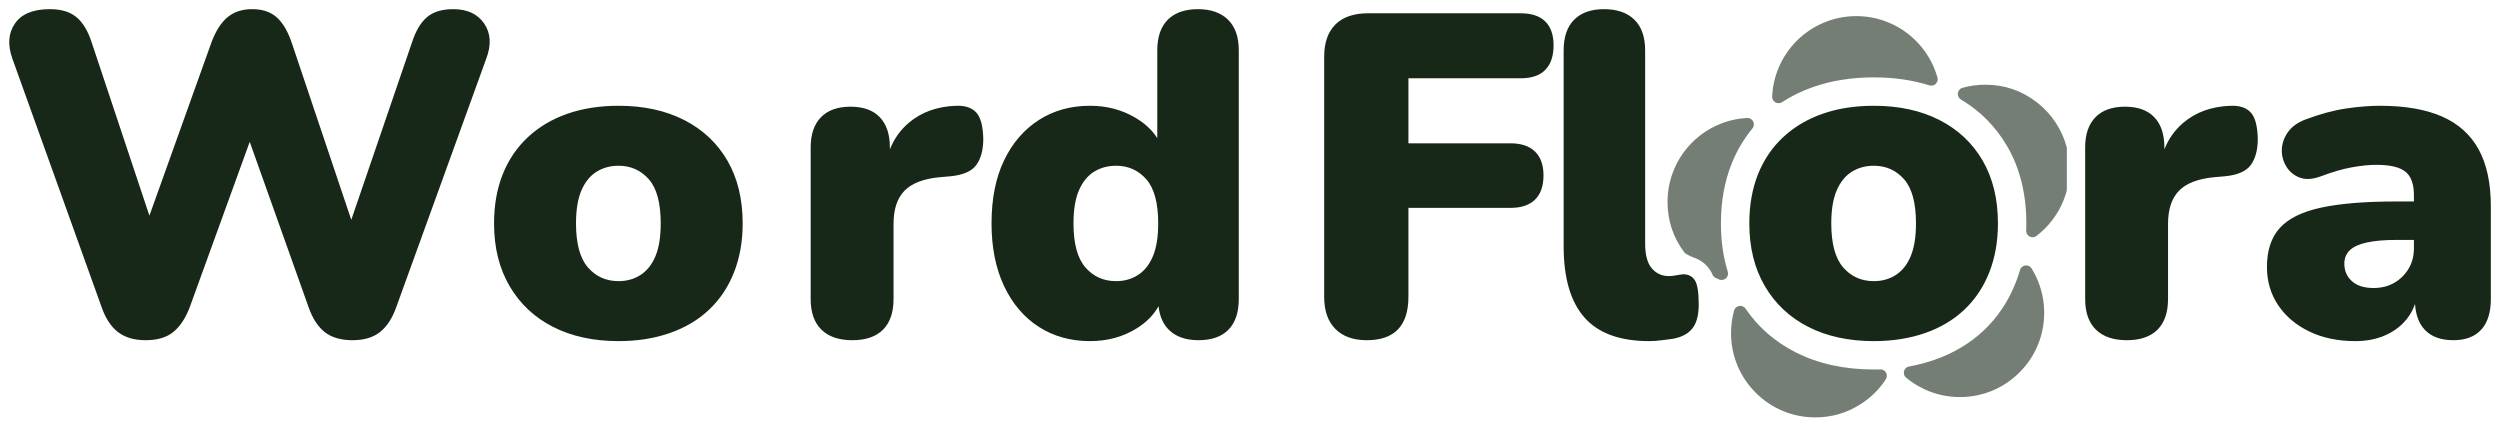
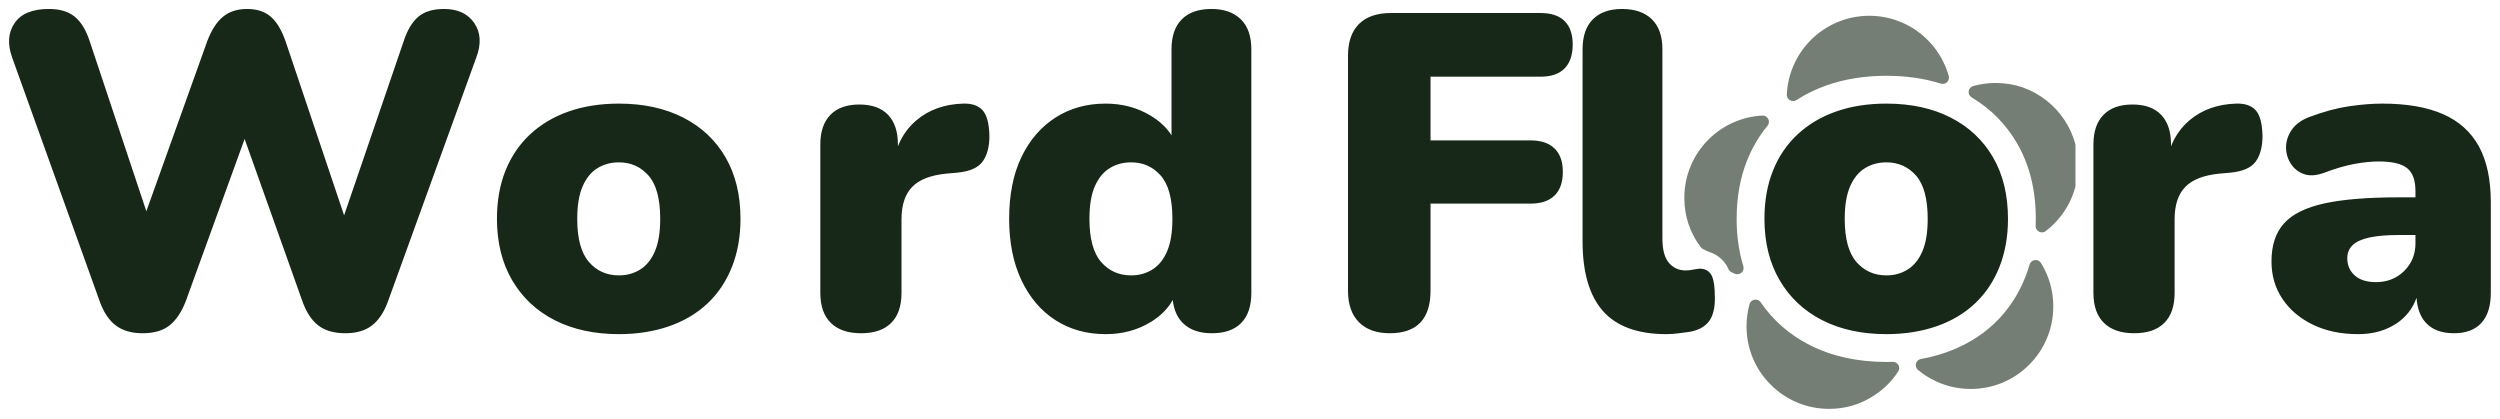
- <svg xmlns="http://www.w3.org/2000/svg" width="5460" height="932" viewBox="20 46 5460 932" role="img" aria-label="WordFlora">
-   <path fill="#182818" fill-opacity="0.6" d="M4233.7 232.4Q4178.3 215 4112.5 215Q4040 215 3980 236Q3943.1 248.9 3912 269.1Q3907.2 272.2 3901.5 271Q3895.8 269.8 3892.7 265Q3890.2 261.2 3890.4 256.7Q3891.9 223.9 3904.7 193.6Q3918.7 160.6 3944.1 135.1Q3969.6 109.7 4002.6 95.7Q4036.8 81.2 4074.2 81.2Q4108.6 81.2 4140.4 93.5Q4171.1 105.3 4195.9 127.2Q4220.5 148.9 4236.1 177.7Q4245.9 195.8 4251.4 215.3Q4253 220.9 4250.1 225.9Q4247.3 231 4241.7 232.6Q4237.7 233.7 4233.7 232.4ZM4112.5 853Q4119.6 853 4126.5 852.8Q4132.3 852.6 4136.5 856.6Q4140.7 860.6 4140.9 866.4Q4141 870.7 4138.6 874.4Q4117.8 906.5 4084.7 928Q4039.1 957.6 3984.6 957.6Q3947.2 957.6 3913 943.2Q3879.9 929.2 3854.5 903.7Q3829 878.3 3815 845.3Q3800.6 811.1 3800.6 773.6Q3800.6 748.2 3807.2 724.3Q3808.8 718.7 3813.8 715.9Q3818.9 713 3824.5 714.6Q3829.4 715.9 3832.3 720.2Q3873.8 780.9 3941.4 815.3Q4015.6 853 4112.5 853ZM4189.5 846.4Q4218 841.2 4244.3 832.1Q4307.4 810.2 4352.6 767.6Q4398.1 724.6 4422.1 663.8Q4427.6 650.2 4431.7 635.9Q4433.3 630.3 4438.4 627.5Q4443.5 624.7 4449.1 626.3Q4454.2 627.8 4457 632.4Q4466.1 646.9 4472.3 663.1Q4484.5 694.9 4484.5 729.2Q4484.5 766.7 4470.1 800.8Q4456.1 833.9 4430.6 859.3Q4405.2 884.8 4372.2 898.8Q4338 913.2 4300.5 913.2Q4259.8 913.2 4223.2 896.2Q4201.3 886.1 4183 870.9Q4178.6 867.2 4178.1 861.4Q4177.5 855.6 4181.2 851.2Q4184.5 847.3 4189.5 846.4ZM4533.5 463.4Q4523.7 499.5 4500.4 529Q4485.9 547.3 4467.7 561.2Q4463.1 564.8 4457.3 564Q4451.6 563.2 4448.1 558.6Q4445 554.6 4445.2 549.6Q4445.5 541.9 4445.5 534Q4445.5 437.3 4403.6 365.3Q4366.3 301.3 4302.7 263.3Q4297.8 260.3 4296.3 254.7Q4294.9 249.1 4297.9 244.1Q4300.8 239.3 4306.1 237.8Q4330.2 231 4355.9 231Q4419.4 231 4469.3 270.1Q4493 288.6 4509.5 313.7Q4525.8 338.3 4533.5 366.7Q4534 368.5 4534 370.3V459.7Q4534 461.6 4533.5 463.4ZM3774.6 656.4Q3770.8 654.8 3767 653Q3762.2 650.7 3760.1 645.8Q3757.8 640.5 3755 636.1Q3744.9 620.7 3729 612.6Q3724.7 610.4 3720.2 608.9Q3711.1 605.7 3702.8 600.8Q3700.3 599.4 3698.6 597.2Q3661.9 548.4 3661.9 487Q3661.9 449.7 3676.3 415.6Q3690.2 382.6 3715.6 357.2Q3741 331.8 3774 317.9Q3803.6 305.3 3835.7 303.7Q3841.5 303.4 3845.8 307.3Q3850.1 311.2 3850.4 317Q3850.7 322.4 3847.2 326.6Q3819.1 360.7 3801.9 403.5Q3778.5 462.1 3778.5 534Q3778.5 590.8 3793.4 639.4Q3795.1 644.9 3792.4 650Q3789.7 655.1 3784.1 656.8Q3779.3 658.3 3774.6 656.4Z" />
-   <path fill="#182818" d="M338 789Q301 789 278 771.5Q255 754 242 717L47 174Q31 129 52.5 97.5Q74 66 129 66Q166 66 187 83.5Q208 101 220 138L346.3 517L482 138Q496 101 517 83.5Q538 66 571 66Q604 66 624 83.5Q644 101 657 139L787.2 526.1L920 138Q932 101 952.5 83.5Q973 66 1010 66Q1056 66 1077.5 97.5Q1099 129 1082 174L885 718Q872 754 849.5 771.5Q827 789 790 789Q752 789 729.5 771.5Q707 754 694 717L565.4 355.8L434 718Q420 754 398 771.5Q376 789 338 789ZM2400.5 791Q2337.5 791 2289 760Q2240.5 729 2213 671Q2185.5 613 2185.5 534Q2185.5 453 2213 396Q2240.5 339 2289 308Q2337.5 277 2400.5 277Q2455.5 277 2499.5 303Q2530.9 321.5 2547.5 347.7V156Q2547.5 112 2570.5 89Q2593.5 66 2636.5 66Q2678.5 66 2702 89Q2725.5 112 2725.5 156V699Q2725.5 743 2703 766Q2680.5 789 2637.5 789Q2595.5 789 2572.5 766Q2553.8 747.3 2550.3 714.8Q2534.1 743.7 2502 763.5Q2457.5 791 2400.5 791ZM1371 791Q1289 791 1228 760Q1167 729 1133 671Q1099 613 1099 534Q1099 474 1118 426.5Q1137 379 1173 345.5Q1209 312 1259 294.5Q1309 277 1371 277Q1453 277 1514 308Q1575 339 1608.5 396.5Q1642 454 1642 534Q1642 593 1623 641Q1604 689 1568.5 722.5Q1533 756 1482.5 773.5Q1432 791 1371 791ZM4112.5 791Q4030.5 791 3969.5 760Q3908.5 729 3874.5 671Q3840.5 613 3840.5 534Q3840.5 474 3859.5 426.5Q3878.5 379 3914.5 345.5Q3950.5 312 4000.5 294.5Q4050.5 277 4112.5 277Q4194.5 277 4255.5 308Q4316.5 339 4350 396.5Q4383.5 454 4383.5 534Q4383.5 593 4364.5 641Q4345.5 689 4310 722.5Q4274.5 756 4224 773.5Q4173.5 791 4112.5 791ZM3005 789Q2961 789 2936.5 764.5Q2912 740 2912 694V170Q2912 124 2936.5 99.5Q2961 75 3008 75H3341Q3377 75 3395 93Q3413 111 3413 145Q3413 180 3395 198.5Q3377 217 3341 217H3096V359H3319Q3354 359 3372.5 377Q3391 395 3391 429Q3391 464 3372.5 482Q3354 500 3319 500H3096V694Q3096 789 3005 789ZM5164 791Q5107 791 5063.5 770Q5020 749 4995.5 712.5Q4971 676 4971 629Q4971 575 4999 544Q5027 513 5089 499.5Q5151 486 5254 486H5292V472Q5292 436 5273.5 421Q5255 406 5210 406Q5186 406 5156 411.5Q5126 417 5089 431Q5062 441 5043 434Q5024 427 5013.5 410Q5003 393 5003.5 373Q5004 353 5016.5 335Q5029 317 5055 307Q5103 289 5143.5 283Q5184 277 5218 277Q5300 277 5353.5 300.5Q5407 324 5433.5 372.5Q5460 421 5460 497V699Q5460 743 5439 766Q5418 789 5378 789Q5337 789 5315.5 766Q5296.8 745.9 5294.4 709.9Q5288.2 727.7 5277 742Q5259 765 5230 778Q5201 791 5164 791ZM3622 791Q3526 791 3480.5 739.5Q3435 688 3435 584V156Q3435 112 3458 89Q3481 66 3523 66Q3566 66 3589.5 89Q3613 112 3613 156V578Q3613 615 3627.5 632Q3642 649 3665 649Q3672 649 3679.5 647.5Q3687 646 3696 645Q3713 645 3721.5 658Q3730 671 3730 711Q3730 746 3716 763.5Q3702 781 3673 786Q3665 787 3650 789Q3635 791 3622 791ZM1881.5 789Q1837.5 789 1814 766Q1790.5 743 1790.5 699V368Q1790.5 325 1813 302Q1835.5 279 1877.5 279Q1919.5 279 1941.5 302Q1963.5 325 1963.5 368V372.2Q1977.2 337.5 2005 314Q2046.5 279 2108.5 277Q2137.5 276 2152 291.5Q2166.5 307 2167.5 349Q2167.5 385 2152.5 406Q2137.5 427 2095.5 431L2072.5 433Q2019.5 438 1995.5 462.5Q1971.5 487 1971.5 535V699Q1971.5 743 1948.5 766Q1925.5 789 1881.5 789ZM4665 789Q4621 789 4597.5 766Q4574 743 4574 699V368Q4574 325 4596.5 302Q4619 279 4661 279Q4703 279 4725 302Q4747 325 4747 368V372.2Q4760.7 337.5 4788.5 314Q4830 279 4892 277Q4921 276 4935.5 291.5Q4950 307 4951 349Q4951 385 4936 406Q4921 427 4879 431L4856 433Q4803 438 4779 462.5Q4755 487 4755 535V699Q4755 743 4732 766Q4709 789 4665 789ZM1371 660Q1398 660 1419 646.5Q1440 633 1451.5 605.5Q1463 578 1463 534Q1463 467 1437 437.5Q1411 408 1371 408Q1344 408 1323 421Q1302 434 1290 461.5Q1278 489 1278 534Q1278 600 1304 630Q1330 660 1371 660ZM2457.5 660Q2484.5 660 2505.5 646.5Q2526.5 633 2538 605.5Q2549.5 578 2549.5 534Q2549.5 467 2523.5 437.5Q2497.5 408 2457.5 408Q2430.5 408 2409.5 421Q2388.5 434 2376.5 461.5Q2364.5 489 2364.5 534Q2364.5 600 2390.5 630Q2416.5 660 2457.5 660ZM4112.5 660Q4139.5 660 4160.5 646.5Q4181.5 633 4193 605.5Q4204.5 578 4204.5 534Q4204.5 467 4178.5 437.5Q4152.5 408 4112.5 408Q4085.5 408 4064.5 421Q4043.5 434 4031.5 461.5Q4019.5 489 4019.5 534Q4019.5 600 4045.5 630Q4071.5 660 4112.5 660ZM5292 570H5254Q5215 570 5189.5 575.5Q5164 581 5152 592.5Q5140 604 5140 622Q5140 645 5156.5 660Q5173 675 5204 675Q5229 675 5248.5 664Q5268 653 5280 633.5Q5292 614 5292 588V570Z" />
+ <svg xmlns="http://www.w3.org/2000/svg" width="5574" height="932" viewBox="20 46 5574 932" role="img" aria-label="WordFlora">
+   <path fill="#182818" fill-opacity="0.6" d="M4347.2 232.4Q4291.8 215 4226 215Q4153.5 215 4093.5 236Q4056.6 248.9 4025.5 269.1Q4020.7 272.2 4015 271Q4009.3 269.8 4006.2 265Q4003.7 261.2 4003.9 256.7Q4005.4 223.9 4018.2 193.6Q4032.2 160.6 4057.6 135.1Q4083.1 109.7 4116.1 95.7Q4150.3 81.2 4187.7 81.2Q4222.1 81.2 4253.9 93.5Q4284.6 105.3 4309.4 127.2Q4334 148.9 4349.6 177.7Q4359.4 195.8 4364.9 215.3Q4366.5 220.9 4363.6 225.9Q4360.8 231 4355.2 232.6Q4351.2 233.7 4347.2 232.4ZM4226 853Q4233.1 853 4240 852.8Q4245.8 852.6 4250 856.6Q4254.2 860.6 4254.4 866.4Q4254.5 870.7 4252.1 874.4Q4231.3 906.5 4198.2 928Q4152.6 957.6 4098.1 957.6Q4060.7 957.6 4026.5 943.2Q3993.4 929.2 3968 903.7Q3942.5 878.3 3928.5 845.3Q3914.1 811.1 3914.1 773.6Q3914.1 748.2 3920.7 724.3Q3922.3 718.7 3927.3 715.9Q3932.4 713 3938 714.6Q3942.9 715.9 3945.8 720.2Q3987.3 780.9 4054.9 815.3Q4129.1 853 4226 853ZM4303 846.4Q4331.5 841.2 4357.8 832.1Q4420.9 810.2 4466.1 767.6Q4511.6 724.6 4535.6 663.8Q4541.1 650.2 4545.2 635.9Q4546.8 630.3 4551.9 627.5Q4557 624.7 4562.6 626.3Q4567.7 627.8 4570.5 632.4Q4579.6 646.9 4585.8 663.1Q4598 694.9 4598 729.2Q4598 766.7 4583.6 800.8Q4569.6 833.9 4544.1 859.3Q4518.7 884.8 4485.7 898.8Q4451.5 913.2 4414 913.2Q4373.3 913.2 4336.7 896.2Q4314.8 886.1 4296.5 870.9Q4292.1 867.2 4291.6 861.4Q4291 855.6 4294.7 851.2Q4298 847.3 4303 846.4ZM4647 463.4Q4637.2 499.5 4613.9 529Q4599.4 547.3 4581.2 561.2Q4576.6 564.8 4570.8 564Q4565.1 563.2 4561.6 558.6Q4558.5 554.6 4558.7 549.6Q4559 541.9 4559 534Q4559 437.3 4517.1 365.3Q4479.8 301.3 4416.2 263.3Q4411.3 260.3 4409.8 254.7Q4408.4 249.1 4411.4 244.1Q4414.3 239.3 4419.6 237.8Q4443.7 231 4469.4 231Q4532.9 231 4582.8 270.1Q4606.5 288.6 4623 313.7Q4639.3 338.3 4647 366.7Q4647.5 368.5 4647.5 370.3V459.7Q4647.5 461.6 4647 463.4ZM3888.1 656.4Q3884.3 654.8 3880.5 653Q3875.7 650.7 3873.6 645.8Q3871.3 640.5 3868.5 636.1Q3858.4 620.7 3842.5 612.6Q3838.2 610.4 3833.7 608.9Q3824.6 605.7 3816.3 600.8Q3813.8 599.4 3812.1 597.2Q3775.4 548.4 3775.4 487Q3775.4 449.7 3789.8 415.6Q3803.7 382.6 3829.1 357.2Q3854.5 331.8 3887.5 317.9Q3917.1 305.3 3949.2 303.7Q3955 303.4 3959.3 307.3Q3963.6 311.2 3963.9 317Q3964.2 322.4 3960.7 326.6Q3932.6 360.7 3915.4 403.5Q3892 462.1 3892 534Q3892 590.8 3906.9 639.4Q3908.6 644.9 3905.9 650Q3903.2 655.1 3897.6 656.8Q3892.8 658.3 3888.1 656.4Z" />
+   <path fill="#182818" d="M338 789Q301 789 278 771.5Q255 754 242 717L47 174Q31 129 52.5 97.5Q74 66 129 66Q166 66 187 83.5Q208 101 220 138L346.3 517L482 138Q496 101 517 83.5Q538 66 571 66Q604 66 624 83.5Q644 101 657 139L787.2 526.1L920 138Q932 101 952.5 83.5Q973 66 1010 66Q1056 66 1077.5 97.5Q1099 129 1082 174L885 718Q872 754 849.5 771.5Q827 789 790 789Q752 789 729.5 771.5Q707 754 694 717L565.4 355.8L434 718Q420 754 398 771.5Q376 789 338 789ZM2485 791Q2422 791 2373.5 760Q2325 729 2297.5 671Q2270 613 2270 534Q2270 453 2297.5 396Q2325 339 2373.5 308Q2422 277 2485 277Q2540 277 2584 303Q2615.4 321.5 2632 347.7V156Q2632 112 2655 89Q2678 66 2721 66Q2763 66 2786.5 89Q2810 112 2810 156V699Q2810 743 2787.5 766Q2765 789 2722 789Q2680 789 2657 766Q2638.3 747.3 2634.8 714.8Q2618.6 743.7 2586.5 763.5Q2542 791 2485 791ZM1400 791Q1318 791 1257 760Q1196 729 1162 671Q1128 613 1128 534Q1128 474 1147 426.5Q1166 379 1202 345.5Q1238 312 1288 294.5Q1338 277 1400 277Q1482 277 1543 308Q1604 339 1637.5 396.5Q1671 454 1671 534Q1671 593 1652 641Q1633 689 1597.5 722.5Q1562 756 1511.5 773.5Q1461 791 1400 791ZM4226 791Q4144 791 4083 760Q4022 729 3988 671Q3954 613 3954 534Q3954 474 3973 426.5Q3992 379 4028 345.5Q4064 312 4114 294.5Q4164 277 4226 277Q4308 277 4369 308Q4430 339 4463.5 396.5Q4497 454 4497 534Q4497 593 4478 641Q4459 689 4423.5 722.5Q4388 756 4337.5 773.5Q4287 791 4226 791ZM3118.5 789Q3074.5 789 3050 764.5Q3025.5 740 3025.5 694V170Q3025.5 124 3050 99.5Q3074.5 75 3121.5 75H3454.5Q3490.5 75 3508.5 93Q3526.5 111 3526.5 145Q3526.5 180 3508.5 198.5Q3490.5 217 3454.5 217H3209.5V359H3432.5Q3467.5 359 3486 377Q3504.5 395 3504.5 429Q3504.5 464 3486 482Q3467.5 500 3432.5 500H3209.5V694Q3209.5 789 3118.5 789ZM5277.5 791Q5220.5 791 5177 770Q5133.5 749 5109 712.5Q5084.5 676 5084.5 629Q5084.5 575 5112.5 544Q5140.5 513 5202.5 499.5Q5264.5 486 5367.5 486H5405.5V472Q5405.5 436 5387 421Q5368.5 406 5323.5 406Q5299.5 406 5269.5 411.5Q5239.5 417 5202.5 431Q5175.5 441 5156.5 434Q5137.5 427 5127 410Q5116.5 393 5117 373Q5117.5 353 5130 335Q5142.5 317 5168.5 307Q5216.5 289 5257 283Q5297.5 277 5331.5 277Q5413.5 277 5467 300.5Q5520.5 324 5547 372.5Q5573.5 421 5573.5 497V699Q5573.5 743 5552.5 766Q5531.5 789 5491.5 789Q5450.5 789 5429 766Q5410.3 745.9 5407.9 709.9Q5401.7 727.7 5390.5 742Q5372.5 765 5343.5 778Q5314.5 791 5277.5 791ZM3735.5 791Q3639.5 791 3594 739.5Q3548.5 688 3548.5 584V156Q3548.5 112 3571.5 89Q3594.5 66 3636.5 66Q3679.5 66 3703 89Q3726.5 112 3726.5 156V578Q3726.5 615 3741 632Q3755.5 649 3778.5 649Q3785.5 649 3793 647.5Q3800.5 646 3809.5 645Q3826.5 645 3835 658Q3843.5 671 3843.5 711Q3843.5 746 3829.5 763.5Q3815.5 781 3786.5 786Q3778.5 787 3763.5 789Q3748.5 791 3735.5 791ZM1940 789Q1896 789 1872.5 766Q1849 743 1849 699V368Q1849 325 1871.5 302Q1894 279 1936 279Q1978 279 2000 302Q2022 325 2022 368V372.2Q2035.7 337.5 2063.5 314Q2105 279 2167 277Q2196 276 2210.5 291.5Q2225 307 2226 349Q2226 385 2211 406Q2196 427 2154 431L2131 433Q2078 438 2054 462.5Q2030 487 2030 535V699Q2030 743 2007 766Q1984 789 1940 789ZM4778.5 789Q4734.5 789 4711 766Q4687.5 743 4687.5 699V368Q4687.5 325 4710 302Q4732.5 279 4774.5 279Q4816.5 279 4838.5 302Q4860.5 325 4860.5 368V372.2Q4874.2 337.5 4902 314Q4943.5 279 5005.5 277Q5034.5 276 5049 291.5Q5063.5 307 5064.5 349Q5064.5 385 5049.5 406Q5034.5 427 4992.5 431L4969.5 433Q4916.5 438 4892.5 462.5Q4868.5 487 4868.5 535V699Q4868.5 743 4845.5 766Q4822.5 789 4778.5 789ZM1400 660Q1427 660 1448 646.5Q1469 633 1480.5 605.5Q1492 578 1492 534Q1492 467 1466 437.5Q1440 408 1400 408Q1373 408 1352 421Q1331 434 1319 461.5Q1307 489 1307 534Q1307 600 1333 630Q1359 660 1400 660ZM2542 660Q2569 660 2590 646.5Q2611 633 2622.5 605.5Q2634 578 2634 534Q2634 467 2608 437.5Q2582 408 2542 408Q2515 408 2494 421Q2473 434 2461 461.5Q2449 489 2449 534Q2449 600 2475 630Q2501 660 2542 660ZM4226 660Q4253 660 4274 646.5Q4295 633 4306.5 605.5Q4318 578 4318 534Q4318 467 4292 437.5Q4266 408 4226 408Q4199 408 4178 421Q4157 434 4145 461.5Q4133 489 4133 534Q4133 600 4159 630Q4185 660 4226 660ZM5405.5 570H5367.5Q5328.5 570 5303 575.5Q5277.5 581 5265.5 592.5Q5253.5 604 5253.5 622Q5253.5 645 5270 660Q5286.5 675 5317.5 675Q5342.5 675 5362 664Q5381.5 653 5393.5 633.5Q5405.5 614 5405.5 588V570Z" />
</svg>
